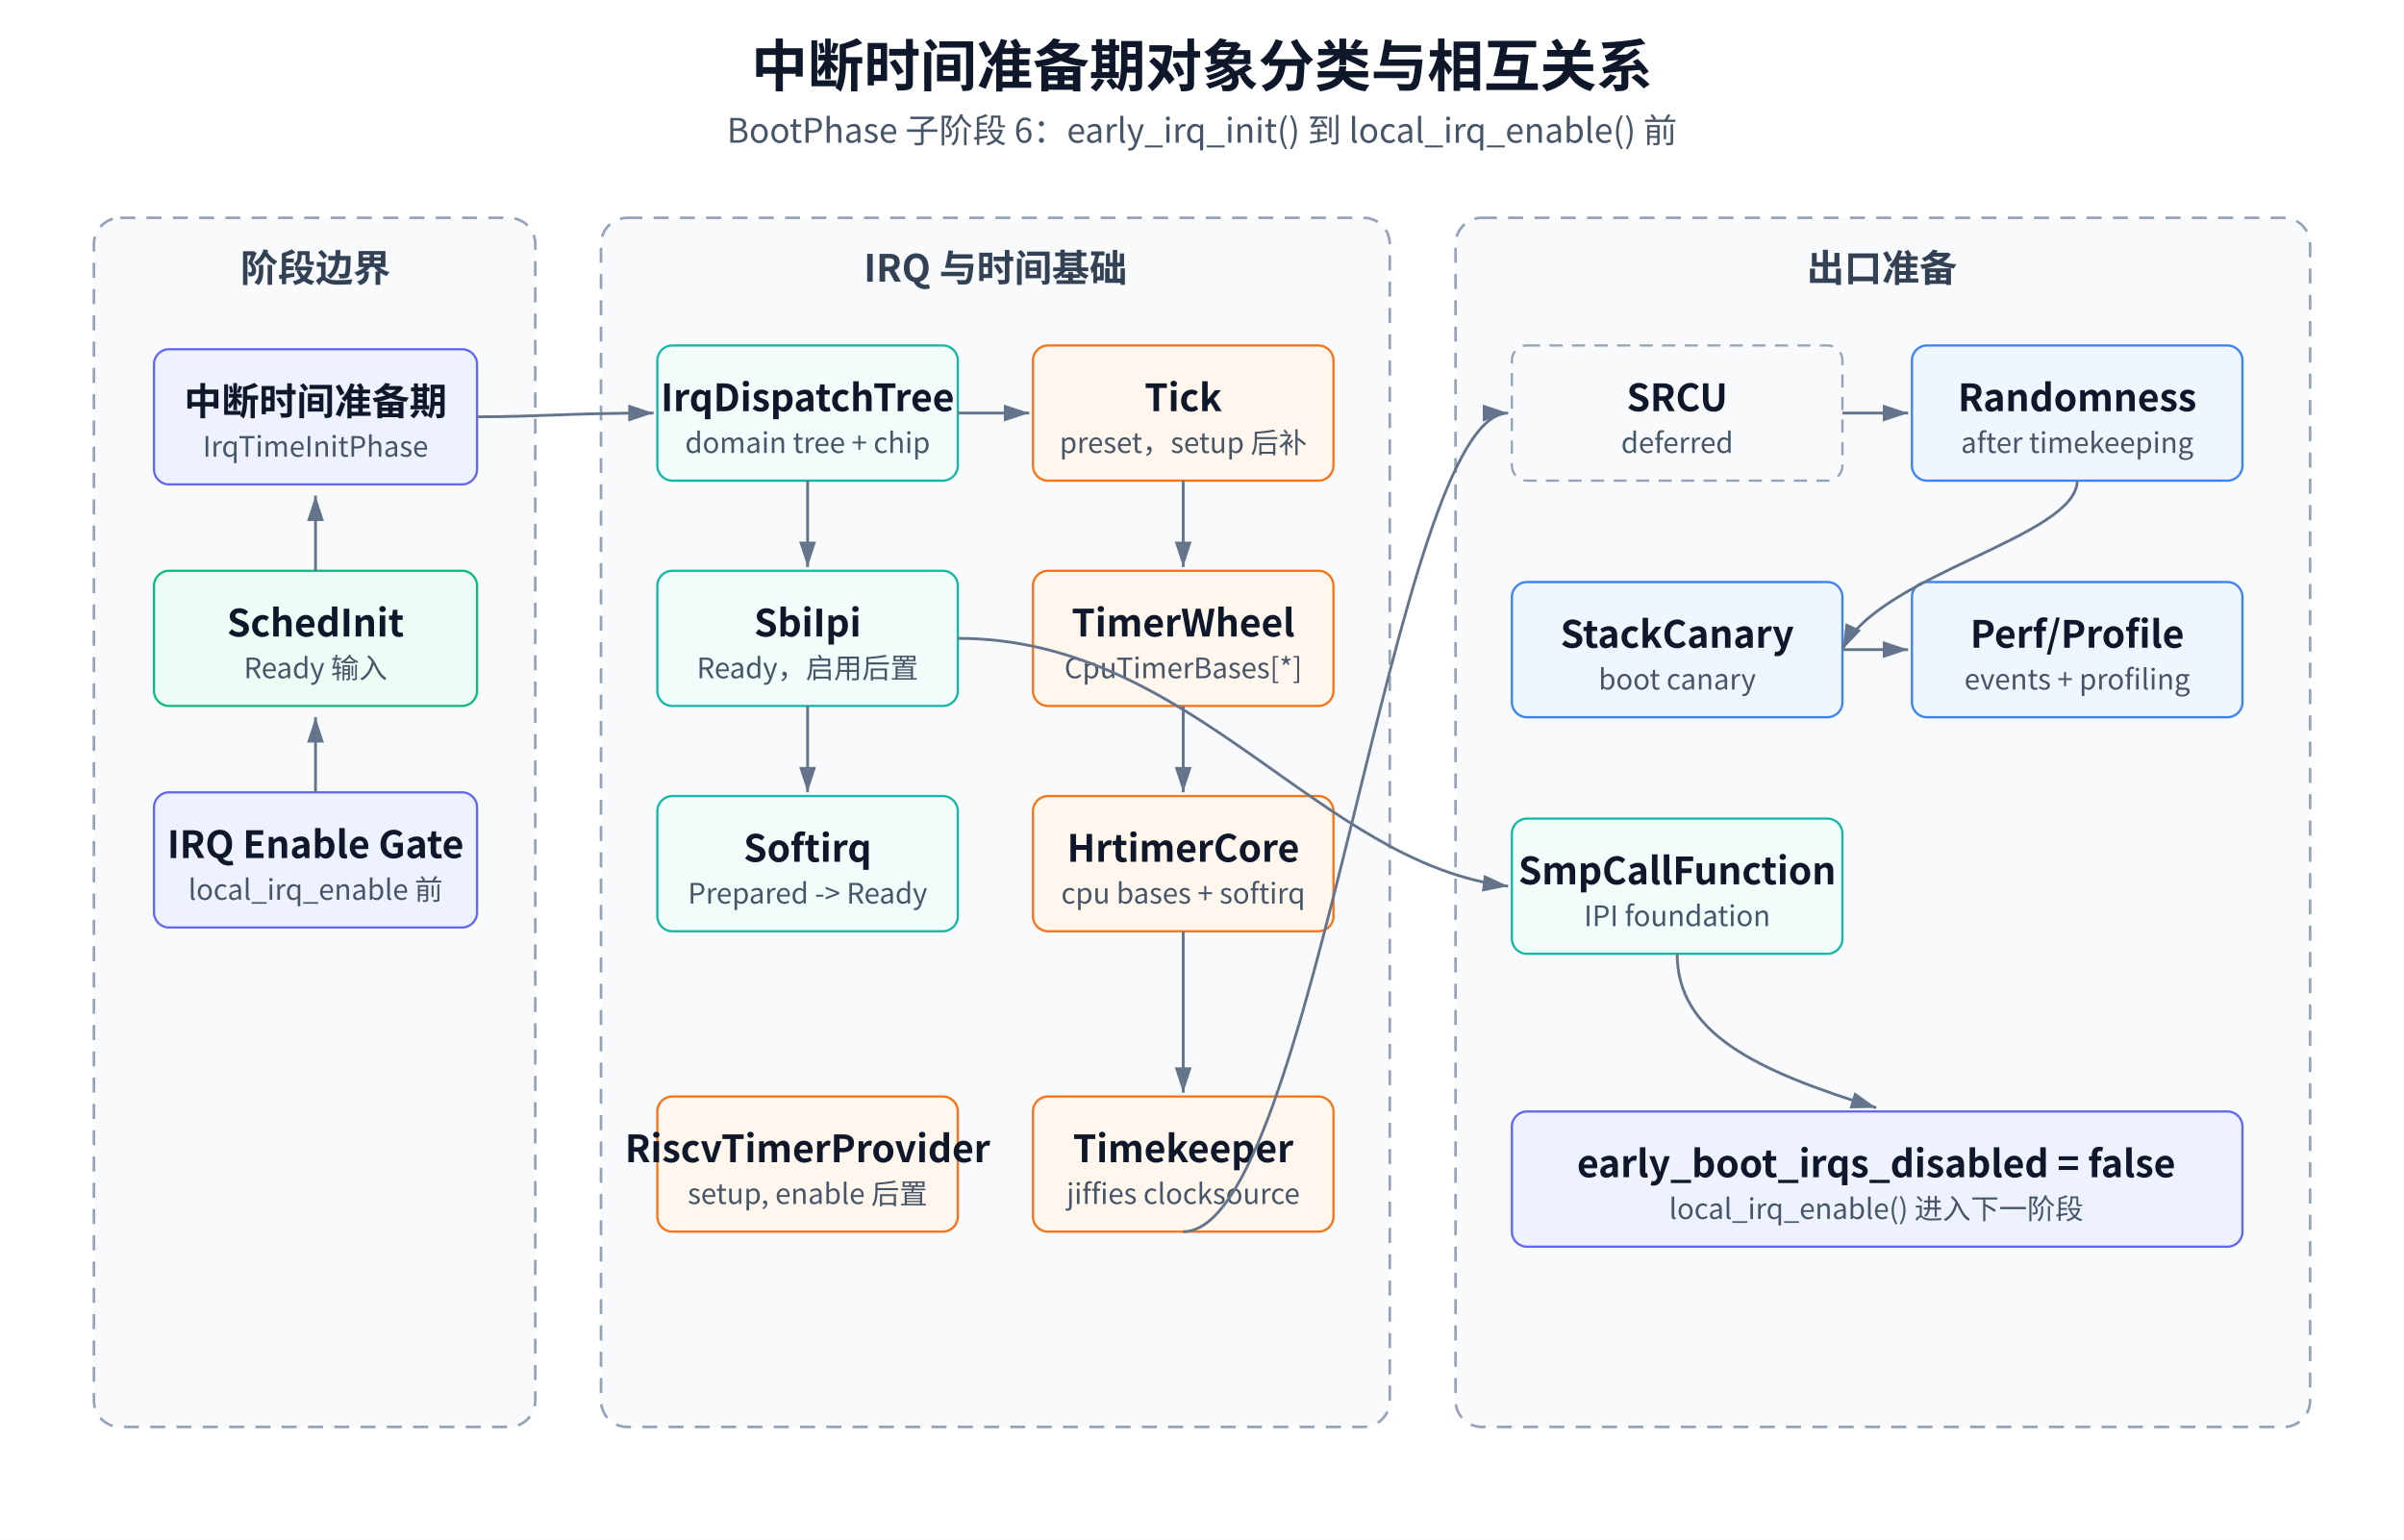
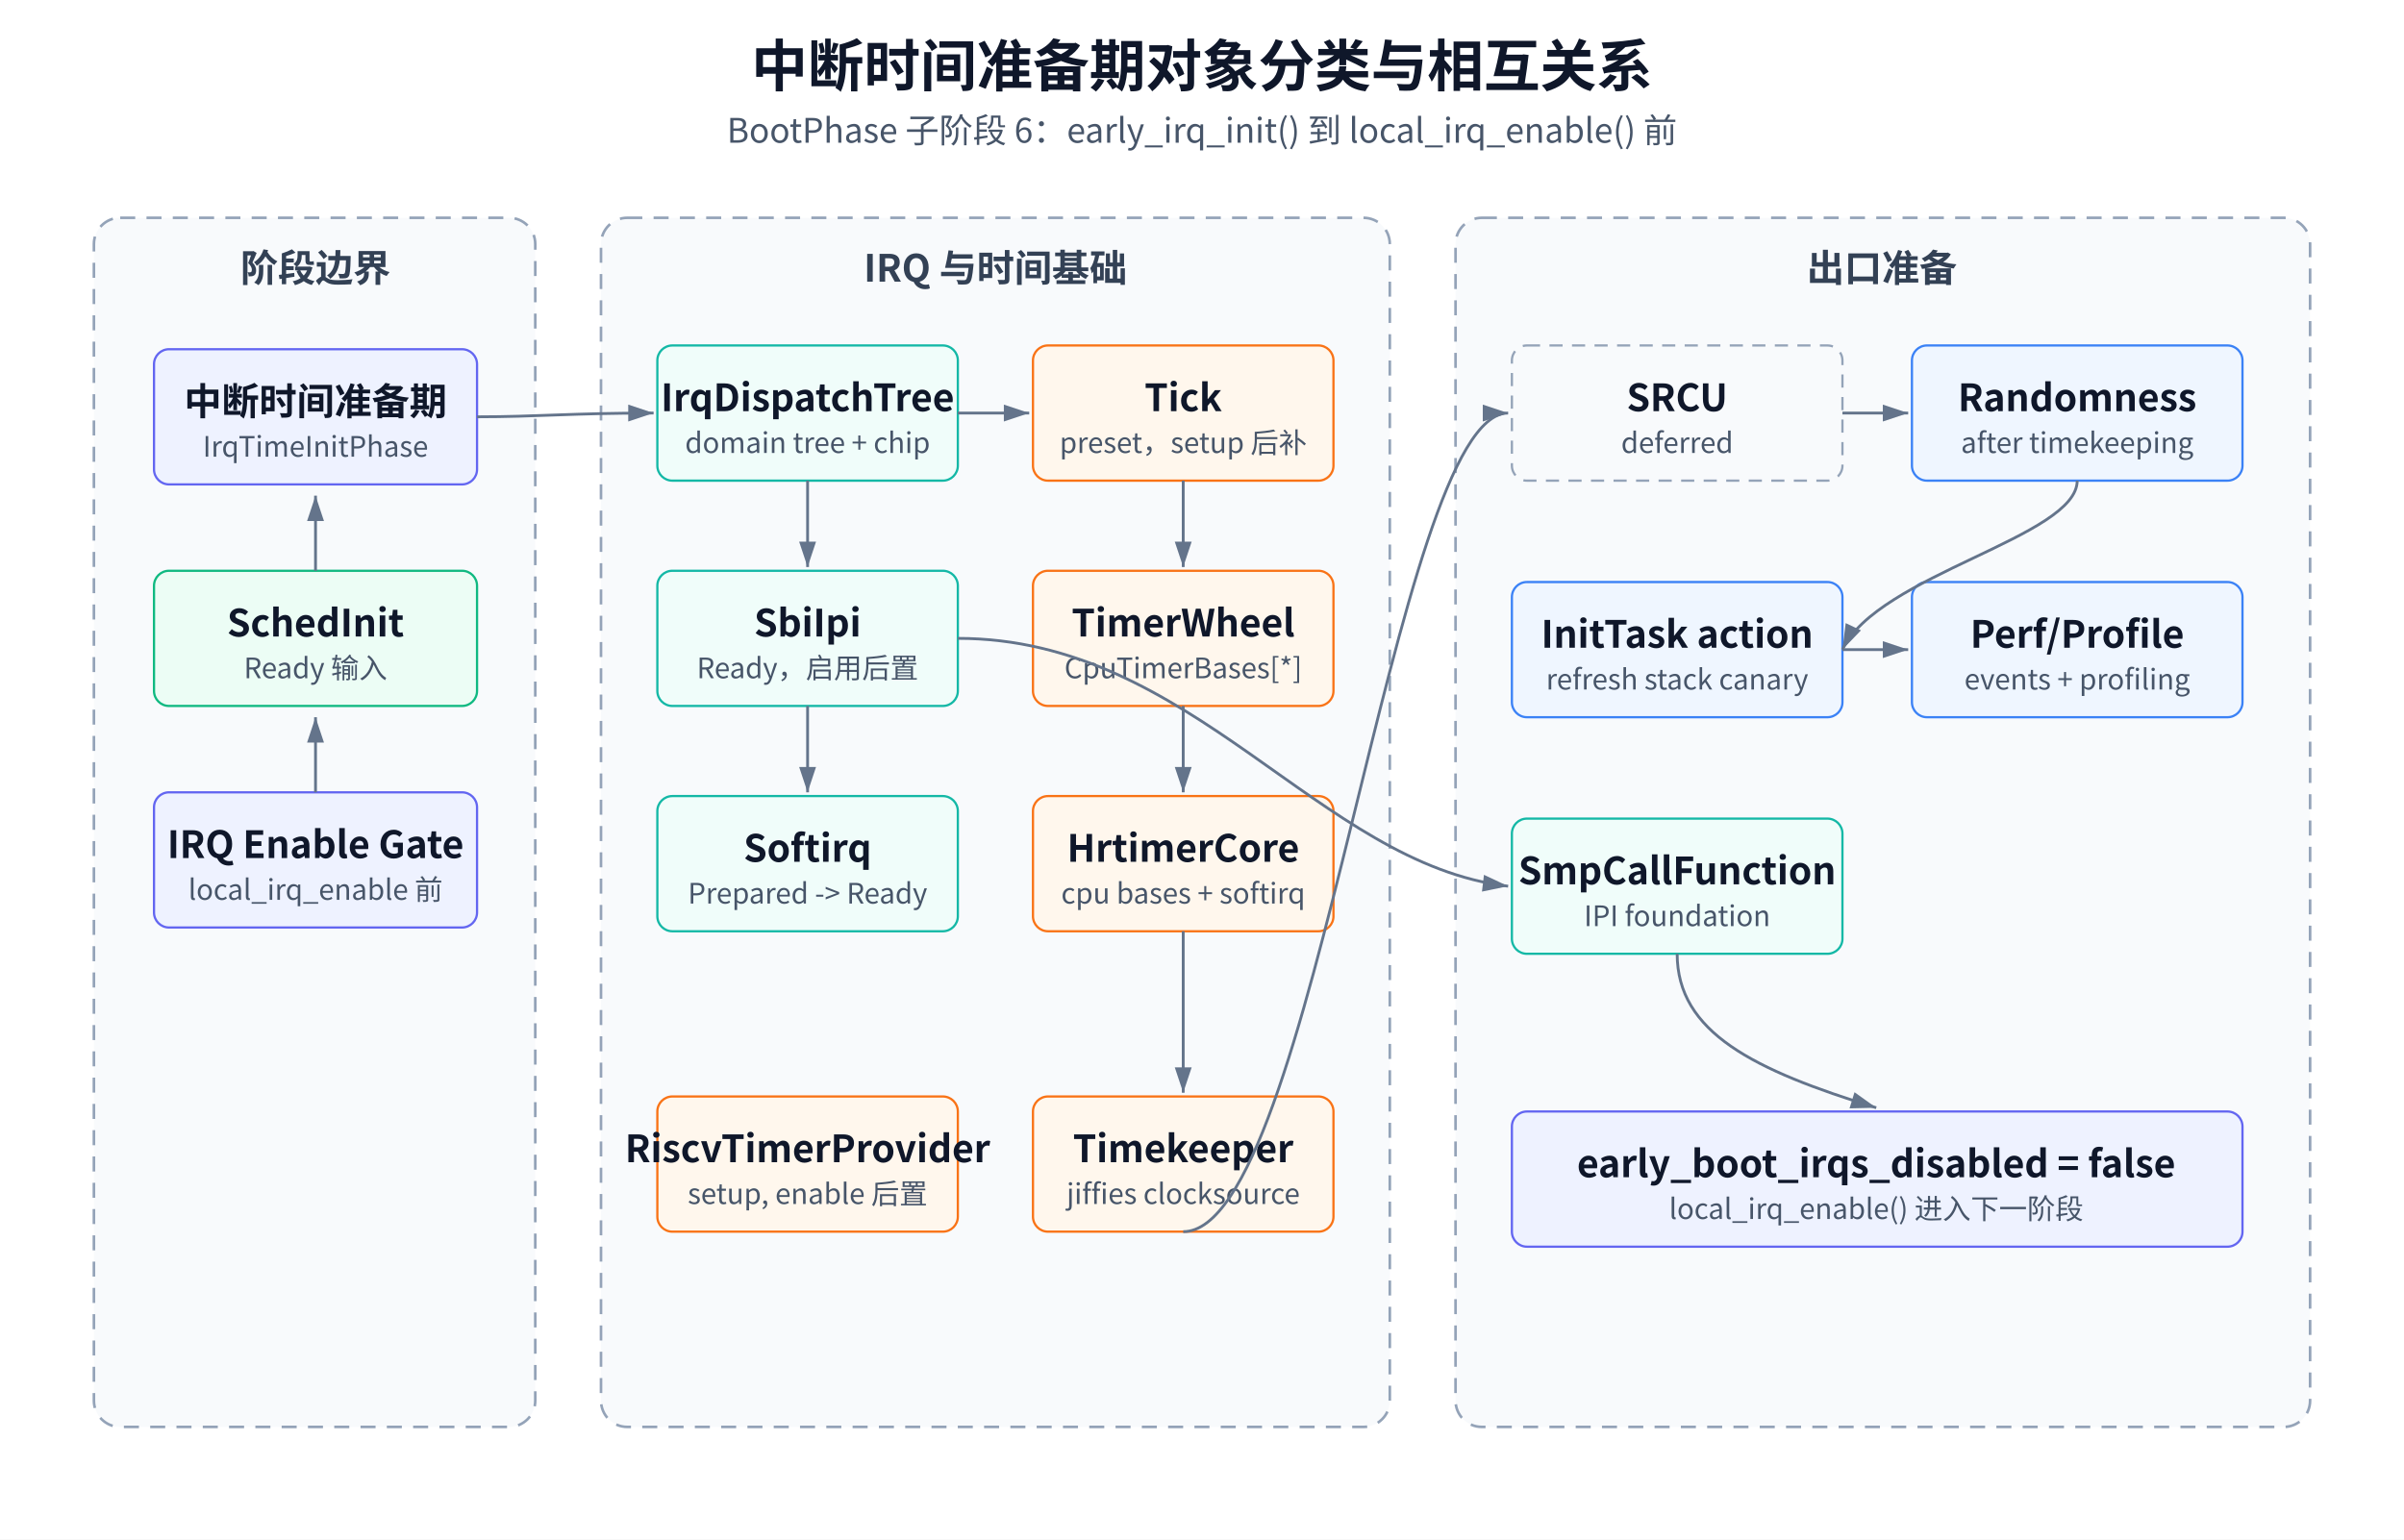
<svg xmlns="http://www.w3.org/2000/svg" width="1280" height="820" viewBox="0 0 1280 820" role="img" aria-labelledby="title desc">
  <defs>
    <style>
      text { font-family: "Microsoft YaHei", "Noto Sans CJK SC", "Source Han Sans SC", Arial, sans-serif; fill: #0f172a; }
      .title { font-size: 30px; font-weight: 600; }
      .subtitle { font-size: 18px; fill: #475569; }
      .group { fill: #f8fafc; stroke: #94a3b8; stroke-width: 1.4; stroke-dasharray: 8 6; }
      .box { fill: #ffffff; stroke: #334155; stroke-width: 1.2; }
      .phase { fill: #eef2ff; stroke: #6366f1; }
      .ready { fill: #ecfdf5; stroke: #10b981; }
      .irq { fill: #f0fdfa; stroke: #14b8a6; }
      .time { fill: #fff7ed; stroke: #f97316; }
      .async { fill: #eff6ff; stroke: #3b82f6; }
      .deferred { fill: #f8fafc; stroke: #94a3b8; stroke-dasharray: 7 5; }
      .label { font-size: 20px; font-weight: 600; dominant-baseline: middle; }
      .small { font-size: 15px; fill: #475569; dominant-baseline: middle; }
      .group-title { font-size: 20px; font-weight: 600; fill: #334155; }
      .edge { stroke: #64748b; stroke-width: 1.5; fill: none; marker-end: url(#arrow); }
    </style>
    <marker id="arrow" markerWidth="10" markerHeight="10" refX="9" refY="3" orient="auto" markerUnits="strokeWidth">
      <path d="M0,0 L0,6 L9,3 z" fill="#64748b" />
    </marker>
  </defs>
  <rect x="0" y="0" width="1280" height="820" fill="#ffffff" />
  <text x="640" y="46" text-anchor="middle" class="title">中断时间准备期对象分类与相互关系</text>
  <text x="640" y="76" text-anchor="middle" class="subtitle">BootPhase 子阶段 6：early_irq_init() 到 local_irq_enable() 前</text>
  <rect x="50" y="116" width="235" height="644" rx="14" class="group" />
  <text x="168" y="150" text-anchor="middle" class="group-title">阶段边界</text>
  <rect x="82" y="186" width="172" height="72" rx="8" class="box phase" />
  <text x="168" y="214" text-anchor="middle" class="label">中断时间准备期</text>
  <text x="168" y="238" text-anchor="middle" class="small">IrqTimeInitPhase</text>
  <rect x="82" y="304" width="172" height="72" rx="8" class="box ready" />
  <text x="168" y="332" text-anchor="middle" class="label">SchedInit</text>
  <text x="168" y="356" text-anchor="middle" class="small">Ready 输入</text>
  <rect x="82" y="422" width="172" height="72" rx="8" class="box phase" />
  <text x="168" y="450" text-anchor="middle" class="label">IRQ Enable Gate</text>
  <text x="168" y="474" text-anchor="middle" class="small">local_irq_enable 前</text>
  <path d="M168 304 L168 264" class="edge" />
  <path d="M168 422 L168 382" class="edge" />
  <rect x="320" y="116" width="420" height="644" rx="14" class="group" />
  <text x="530" y="150" text-anchor="middle" class="group-title">IRQ 与时间基础</text>
  <rect x="350" y="184" width="160" height="72" rx="8" class="box irq" />
  <text x="430" y="212" text-anchor="middle" class="label">IrqDispatchTree</text>
  <text x="430" y="236" text-anchor="middle" class="small">domain tree + chip</text>
  <rect x="550" y="184" width="160" height="72" rx="8" class="box time" />
  <text x="630" y="212" text-anchor="middle" class="label">Tick</text>
  <text x="630" y="236" text-anchor="middle" class="small">preset，setup 后补</text>
  <rect x="350" y="304" width="160" height="72" rx="8" class="box irq" />
  <text x="430" y="332" text-anchor="middle" class="label">SbiIpi</text>
  <text x="430" y="356" text-anchor="middle" class="small">Ready，启用后置</text>
  <rect x="550" y="304" width="160" height="72" rx="8" class="box time" />
  <text x="630" y="332" text-anchor="middle" class="label">TimerWheel</text>
  <text x="630" y="356" text-anchor="middle" class="small">CpuTimerBases[*]</text>
  <rect x="350" y="424" width="160" height="72" rx="8" class="box irq" />
  <text x="430" y="452" text-anchor="middle" class="label">Softirq</text>
  <text x="430" y="476" text-anchor="middle" class="small">Prepared -&gt; Ready</text>
  <rect x="550" y="424" width="160" height="72" rx="8" class="box time" />
  <text x="630" y="452" text-anchor="middle" class="label">HrtimerCore</text>
  <text x="630" y="476" text-anchor="middle" class="small">cpu bases + softirq</text>
  <rect x="350" y="584" width="160" height="72" rx="8" class="box time" />
  <text x="430" y="612" text-anchor="middle" class="label">RiscvTimerProvider</text>
  <text x="430" y="636" text-anchor="middle" class="small">setup, enable 后置</text>
  <rect x="550" y="584" width="160" height="72" rx="8" class="box time" />
  <text x="630" y="612" text-anchor="middle" class="label">Timekeeper</text>
  <text x="630" y="636" text-anchor="middle" class="small">jiffies clocksource</text>
  <rect x="775" y="116" width="455" height="644" rx="14" class="group" />
  <text x="1002" y="150" text-anchor="middle" class="group-title">出口准备</text>
  <rect x="805" y="184" width="176" height="72" rx="8" class="box deferred" />
  <text x="893" y="212" text-anchor="middle" class="label">SRCU</text>
  <text x="893" y="236" text-anchor="middle" class="small">deferred</text>
  <rect x="1018" y="184" width="176" height="72" rx="8" class="box async" />
  <text x="1106" y="212" text-anchor="middle" class="label">Randomness</text>
  <text x="1106" y="236" text-anchor="middle" class="small">after timekeeping</text>
  <rect x="805" y="310" width="176" height="72" rx="8" class="box async" />
-   <text x="893" y="338" text-anchor="middle" class="label">StackCanary</text>
-   <text x="893" y="362" text-anchor="middle" class="small">boot canary</text>
+   <text x="893" y="338" text-anchor="middle" class="label">InitTask action</text>
+   <text x="893" y="362" text-anchor="middle" class="small">refresh stack canary</text>
  <rect x="1018" y="310" width="176" height="72" rx="8" class="box async" />
  <text x="1106" y="338" text-anchor="middle" class="label">Perf/Profile</text>
  <text x="1106" y="362" text-anchor="middle" class="small">events + profiling</text>
  <rect x="805" y="436" width="176" height="72" rx="8" class="box irq" />
  <text x="893" y="464" text-anchor="middle" class="label">SmpCallFunction</text>
  <text x="893" y="488" text-anchor="middle" class="small">IPI foundation</text>
  <rect x="805" y="592" width="389" height="72" rx="8" class="box phase" />
  <text x="999" y="620" text-anchor="middle" class="label">early_boot_irqs_disabled = false</text>
  <text x="999" y="644" text-anchor="middle" class="small">local_irq_enable() 进入下一阶段</text>
  <path d="M254 222 C286 222, 304 220, 348 220" class="edge" />
  <path d="M510 220 L548 220" class="edge" />
  <path d="M430 256 L430 302" class="edge" />
  <path d="M630 256 L630 302" class="edge" />
  <path d="M630 376 L630 422" class="edge" />
  <path d="M430 376 L430 422" class="edge" />
  <path d="M630 496 L630 582" class="edge" />
  <path d="M630 656 C700 656, 742 220, 803 220" class="edge" />
  <path d="M510 340 C635 340, 702 460, 803 472" class="edge" />
  <path d="M981 220 L1016 220" class="edge" />
  <path d="M1106 256 C1106 286, 1000 306, 981 346" class="edge" />
  <path d="M981 346 L1016 346" class="edge" />
  <path d="M893 508 C893 550, 934 570, 999 590" class="edge" />
</svg>
